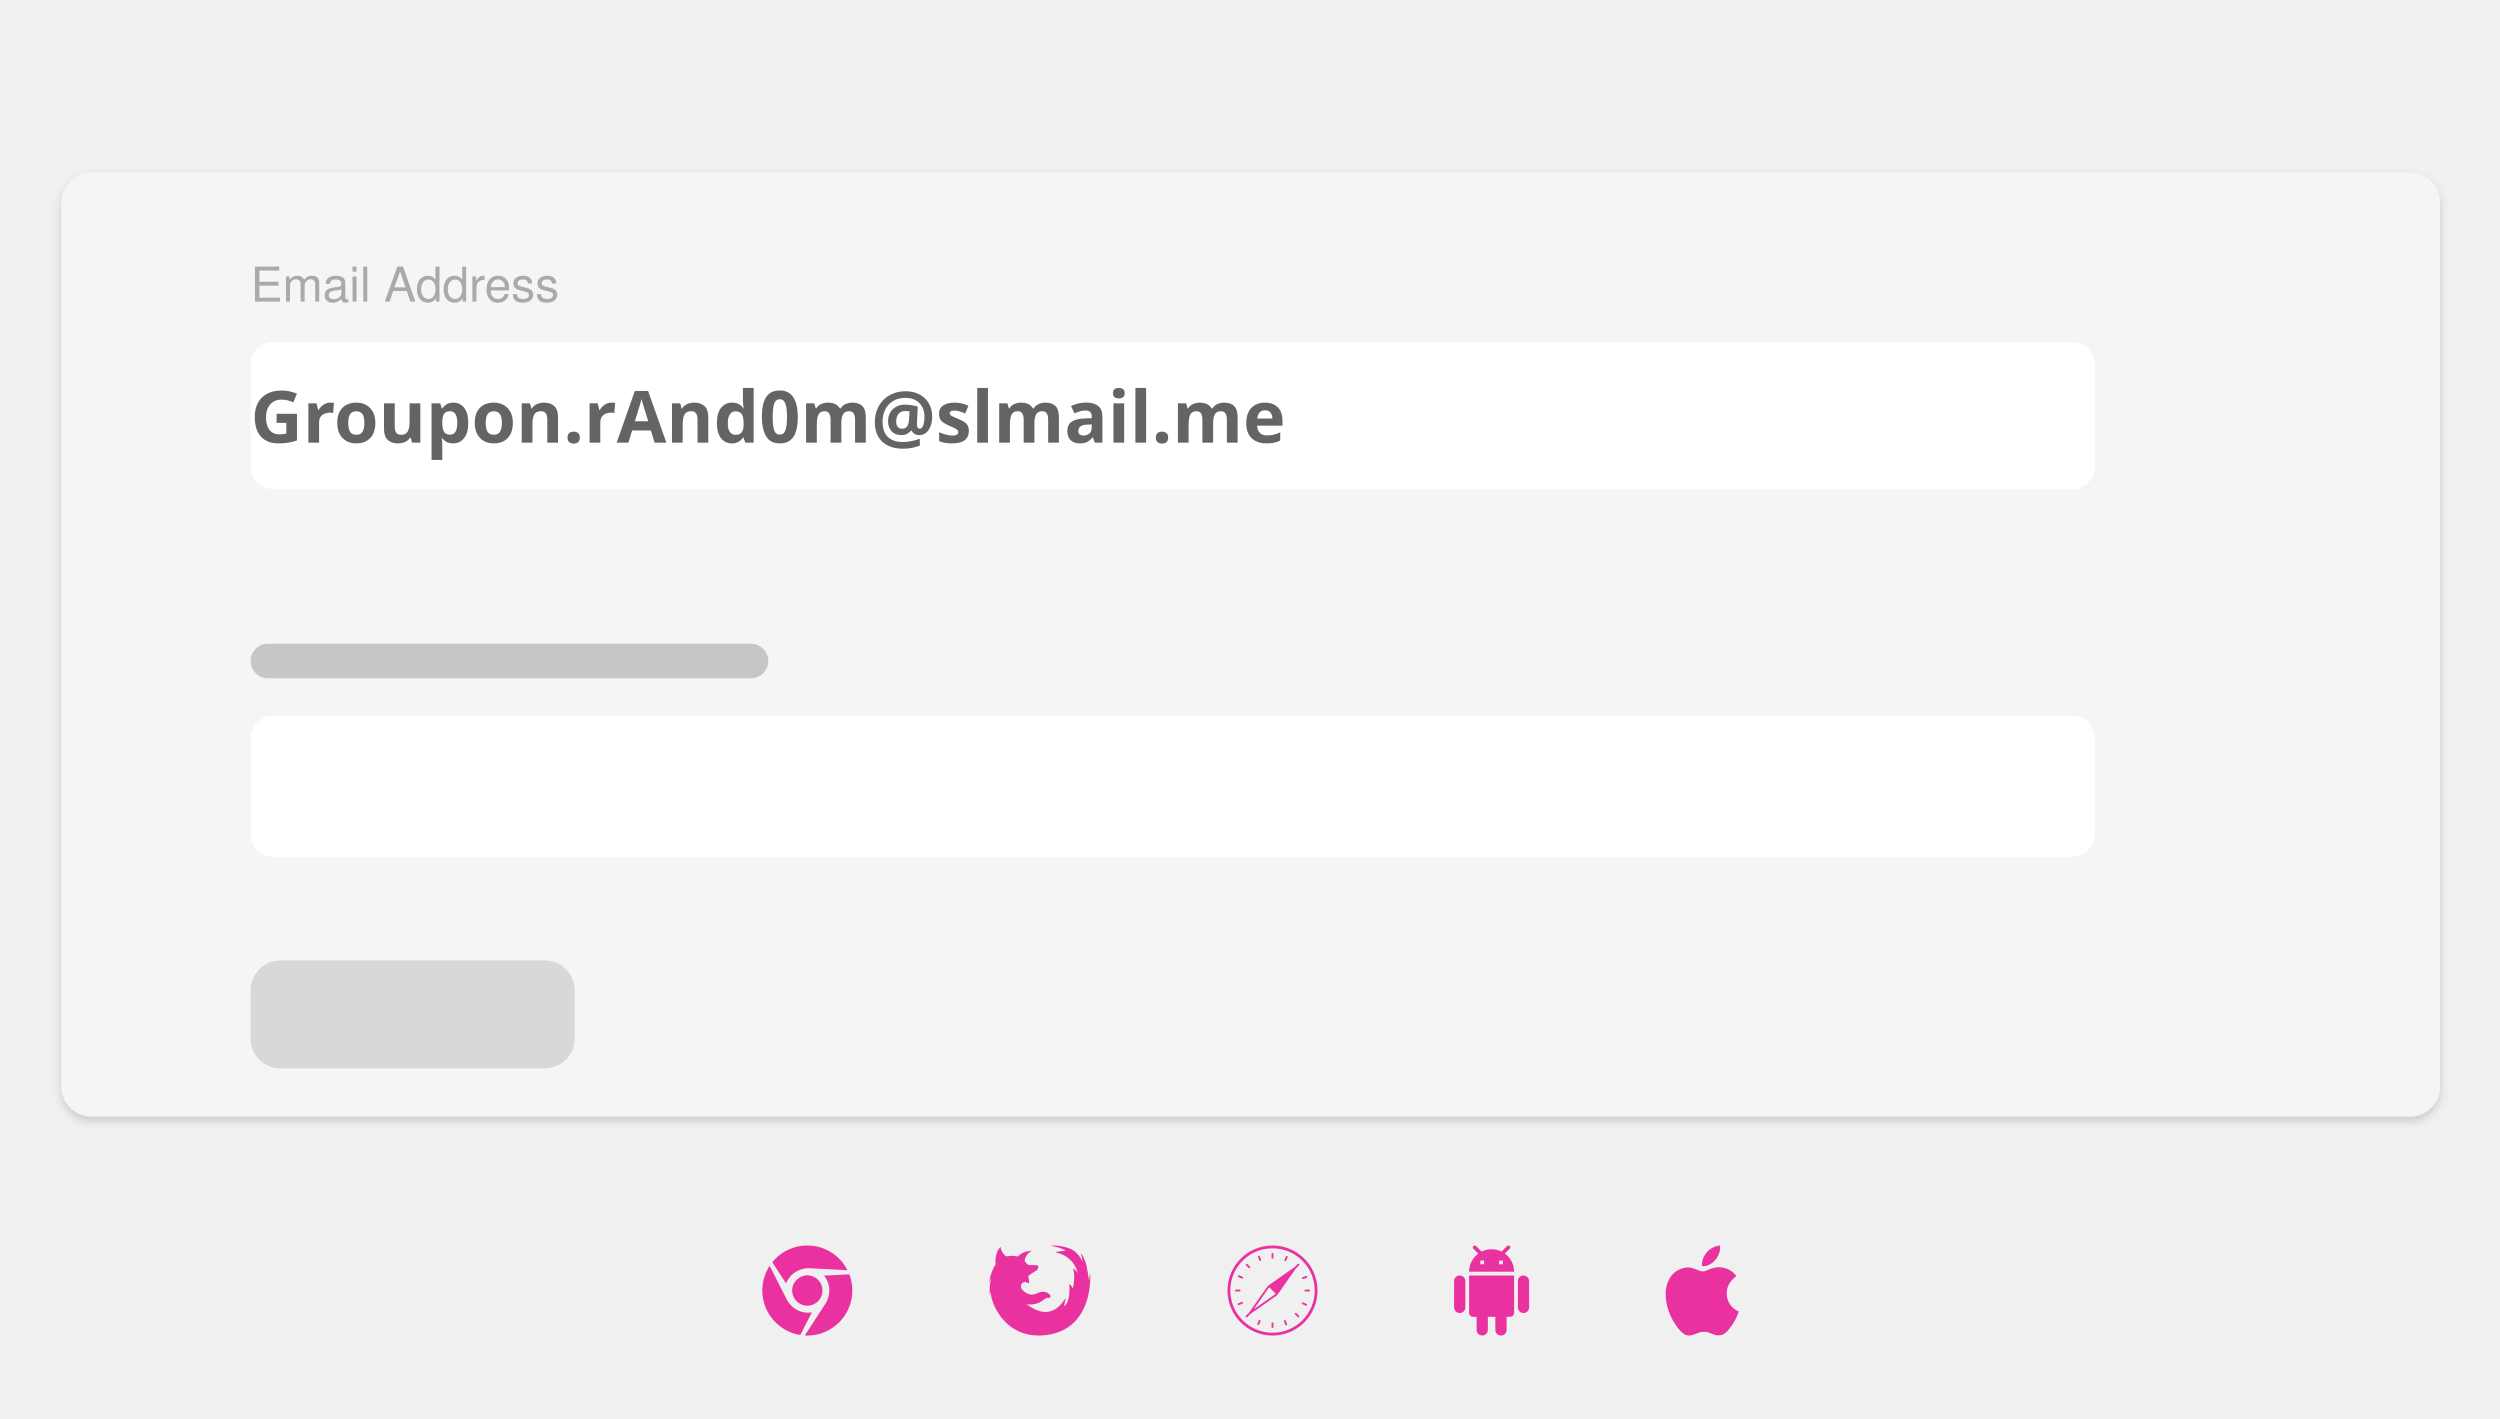
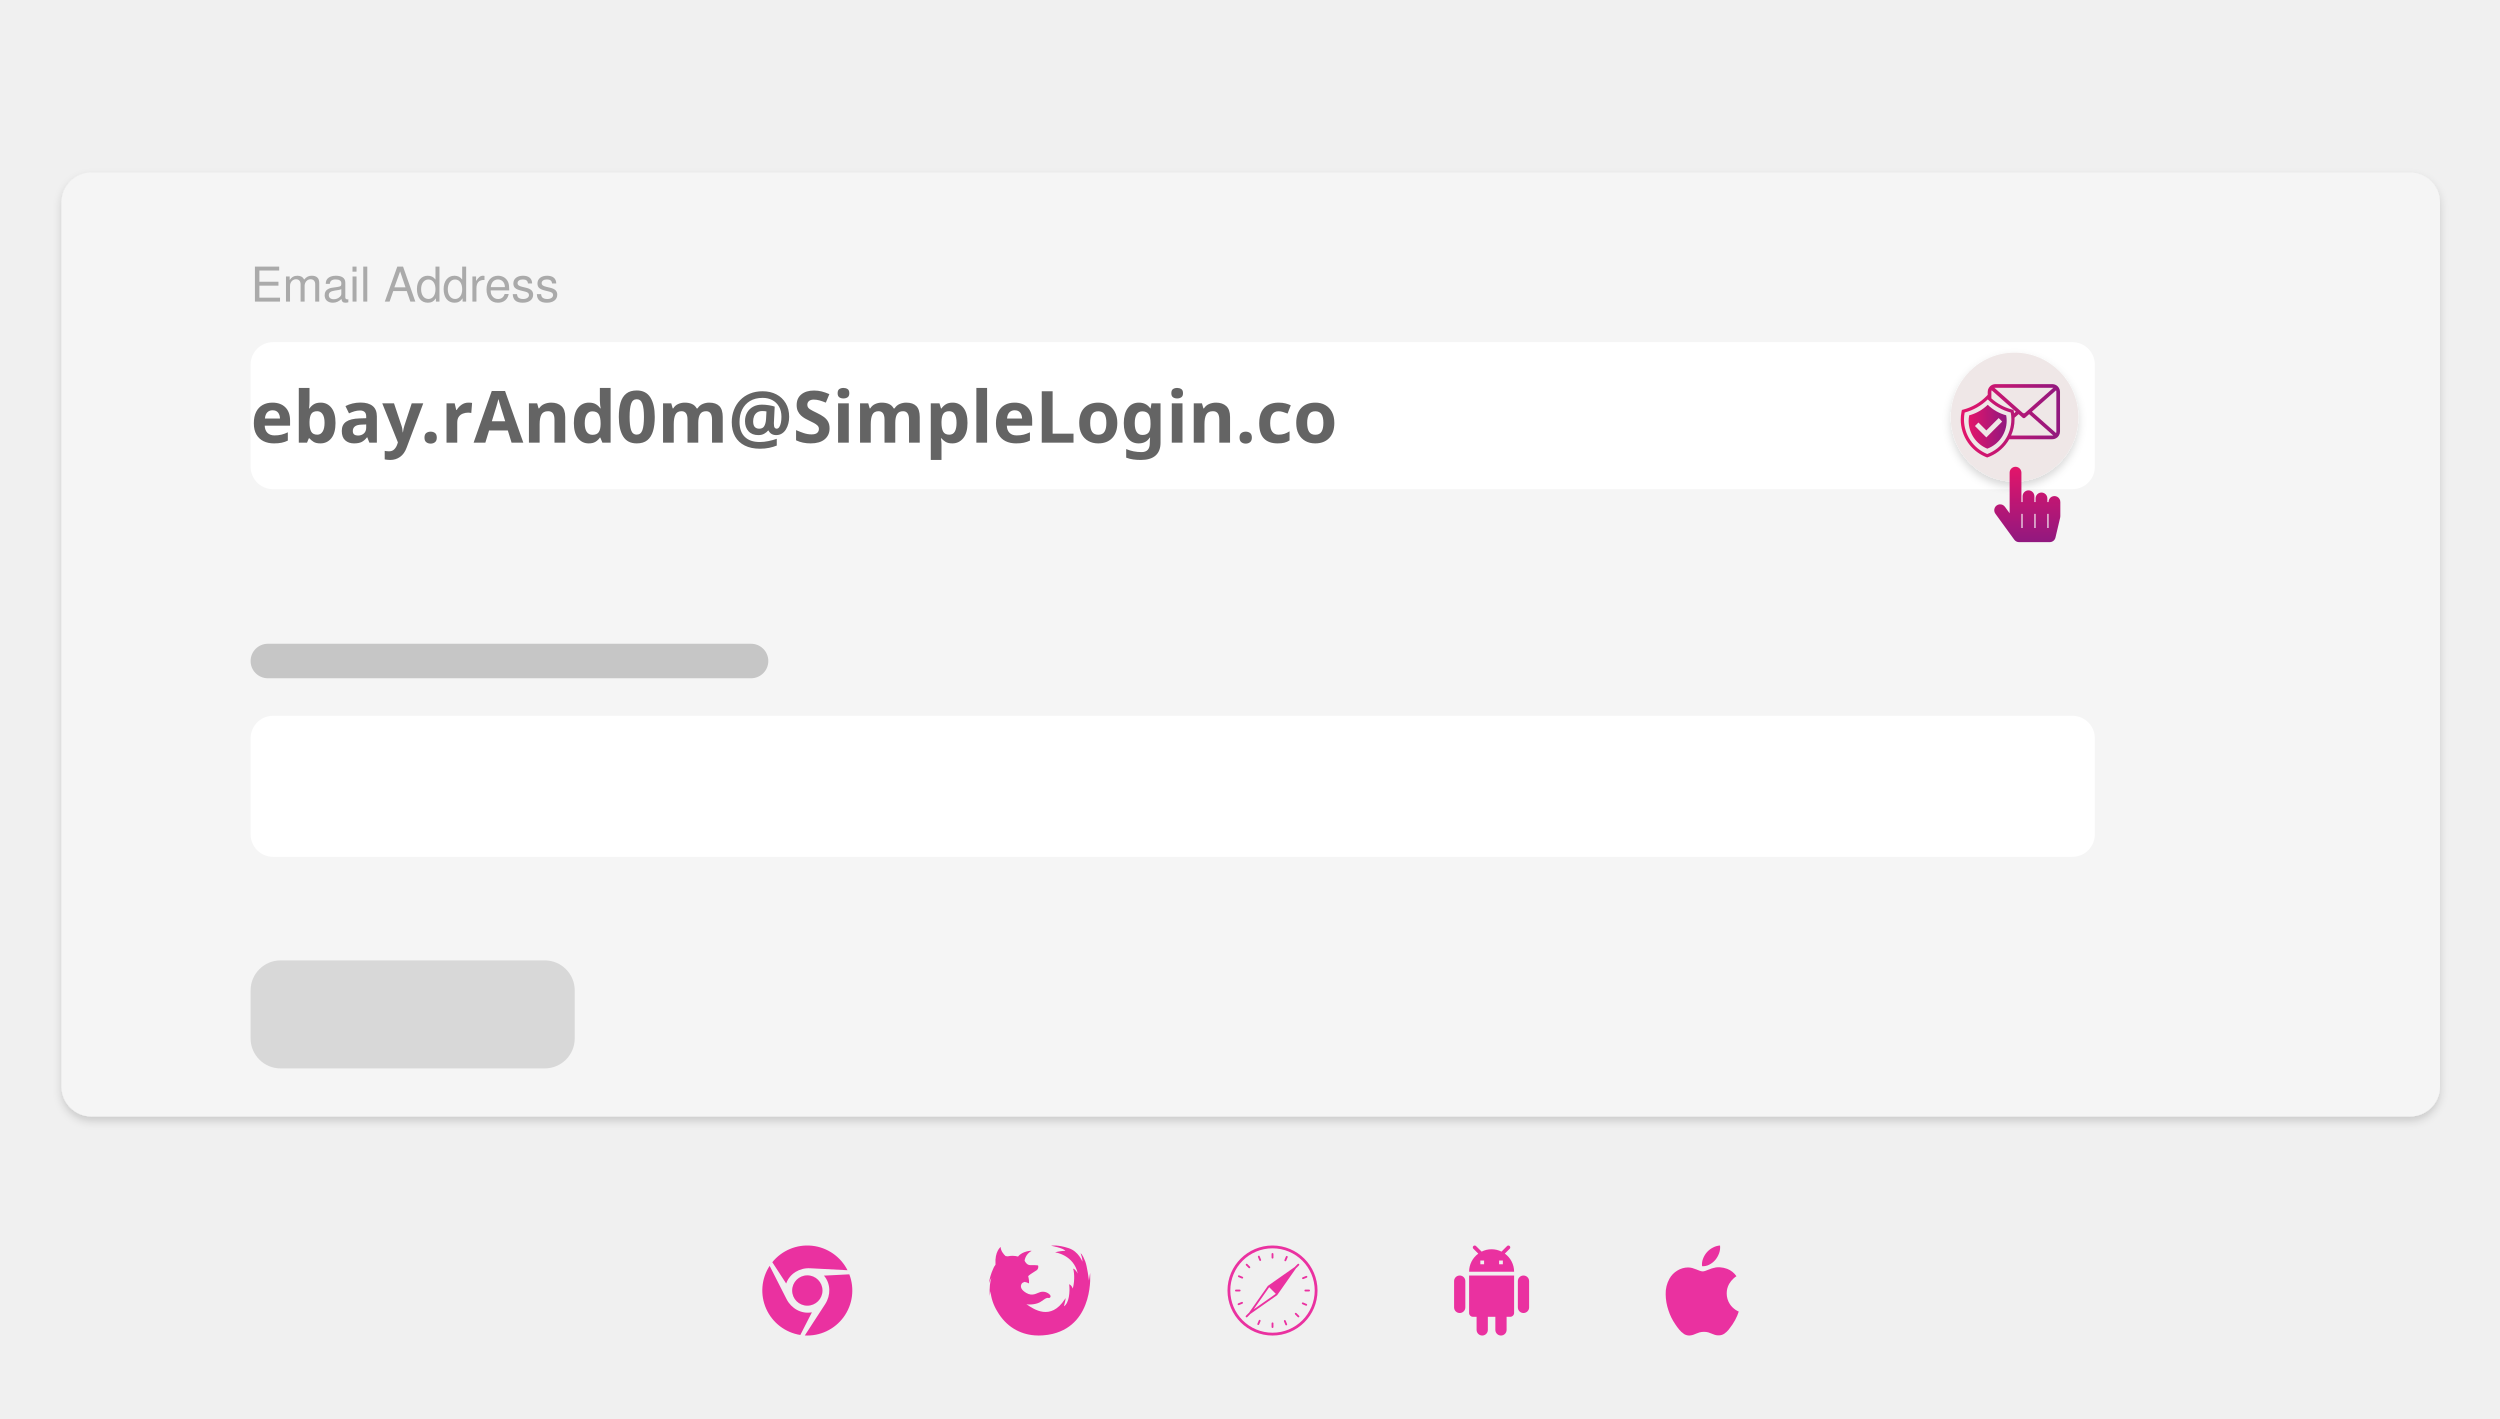
- <svg xmlns="http://www.w3.org/2000/svg" width="1666" height="945" viewBox="0 0 1666 945">
+ <svg xmlns="http://www.w3.org/2000/svg" xmlns:xlink="http://www.w3.org/1999/xlink" width="1666" height="945" viewBox="0 0 1666 945">
  <defs>
    <filter id="Rectangle_8" x="32" y="109" width="1603" height="647" filterUnits="userSpaceOnUse">
      <feOffset dy="3" input="SourceAlpha" />
      <feGaussianBlur stdDeviation="3" result="blur" />
      <feFlood flood-opacity="0.161" />
      <feComposite operator="in" in2="blur" />
      <feComposite in="SourceGraphic" />
    </filter>
+     <filter id="Ellipse_4" x="1291" y="229" width="103" height="104" filterUnits="userSpaceOnUse">
+       <feOffset dy="3" input="SourceAlpha" />
+       <feGaussianBlur stdDeviation="3" result="blur-2" />
+       <feFlood flood-opacity="0.161" />
+       <feComposite operator="in" in2="blur-2" />
+       <feComposite in="SourceGraphic" />
+     </filter>
+     <linearGradient id="linear-gradient" y1="0.5" x2="1" y2="0.5" gradientUnits="objectBoundingBox">
+       <stop offset="0" stop-color="#e3156a" />
+       <stop offset="1" stop-color="#91187f" />
+     </linearGradient>
+     <linearGradient id="linear-gradient-3" x1="0.5" y1="0" x2="0.5" y2="1" xlink:href="#linear-gradient" />
    <clipPath id="clip-how-it-work-1">
      <rect width="1666" height="945" />
    </clipPath>
  </defs>
  <g id="how-it-work-1" clip-path="url(#clip-how-it-work-1)">
    <g transform="matrix(1, 0, 0, 1, 0, 0)" filter="url(#Rectangle_8)">
      <rect id="Rectangle_8-2" data-name="Rectangle 8" width="1585" height="629" rx="20" transform="translate(41 115)" fill="#f5f5f5" />
    </g>
    <rect id="Rectangle_4" data-name="Rectangle 4" width="1229" height="98" rx="15" transform="translate(167 228)" fill="#fff" />
    <rect id="Rectangle_5" data-name="Rectangle 5" width="1229" height="94" rx="15" transform="translate(167 477)" fill="#fff" />
    <text id="Email_Address" data-name="Email Address" transform="translate(167 201)" fill="#aaa" font-size="32" font-family="Helvetica">
      <tspan x="0" y="0">Email Address</tspan>
    </text>
-     <text id="Groupon.rAnd0m_slmail.me" data-name="Groupon.rAnd0m@slmail.me" transform="translate(167 295)" fill="#646464" font-size="48" font-family="LucidaGrande-Bold, Lucida Grande" font-weight="700">
-       <tspan x="0" y="0">Groupon.rAnd0m@slmail.me</tspan>
+     <text id="ebay.rAnd0m_SimpleLogin.co" data-name="ebay.rAnd0m@SimpleLogin.co" transform="translate(167 295)" fill="#646464" font-size="48" font-family="LucidaGrande-Bold, Lucida Grande" font-weight="700">
+       <tspan x="0" y="0">ebay.rAnd0m@SimpleLogin.co</tspan>
    </text>
    <rect id="Rectangle_6" data-name="Rectangle 6" width="345" height="23" rx="11.5" transform="translate(167 429)" fill="#c6c6c6" />
    <rect id="Rectangle_7" data-name="Rectangle 7" width="216" height="72" rx="20" transform="translate(167 640)" fill="#d8d8d8" />
    <g id="Group_56" data-name="Group 56" transform="translate(-29 47)">
      <path id="Icon_metro-firefox" data-name="Icon metro-firefox" d="M70.02,21.919l-.782,5.019s-1.118-9.291-2.489-12.765c-2.1-5.322-3.035-5.28-3.041-5.272,1.407,3.576,1.152,5.5,1.152,5.5S62.367,7.6,55.776,5.441C48.474,3.048,44.524,3.7,44.068,3.826h-.2l.16.014-.005,0c.03.036,8.068,1.405,9.493,3.364a27.892,27.892,0,0,0-6.812.979c-.154.044,12.5,1.581,15.089,14.227,0,0-1.387-2.894-3.1-3.386,1.128,3.432.839,9.946-.236,13.183-.138.416-.28-1.8-2.4-2.754.678,4.858-.041,12.563-3.411,14.686-.263.165,2.113-7.606.478-4.6C43.711,53.972,32.583,46.2,27.58,42.779c2.564.558,7.431-.087,9.585-1.689l.008-.006c2.34-1.6,3.725-2.768,4.969-2.492s2.074-.971,1.107-2.08a6.448,6.448,0,0,0-6.5-1.805c-2.243.587-5.022,3.069-9.264.556-3.256-1.929-3.563-3.532-3.592-4.642a8.02,8.02,0,0,1,.3-1.1c.375-1.047,1.511-1.363,2.143-1.612a10,10,0,0,1,2.966,1.016c.013-.323.017-.751,0-1.237a3.166,3.166,0,0,0-.114-1.423,10.321,10.321,0,0,0-.445-2.025h0a.049.049,0,0,0,.024-.017l0,0a.091.091,0,0,0,.013-.031c.067-.3.793-.892,1.7-1.524.81-.566,1.761-1.167,2.511-1.633.664-.412,1.169-.718,1.276-.8l.143-.108.03-.023.019-.015a2.65,2.65,0,0,0,1-1.951s0-.005,0-.008c0-.033.006-.067.009-.1s0-.048,0-.072,0-.037,0-.056q0-.068,0-.136s0-.005,0-.008q0-.172-.007-.343a1.239,1.239,0,0,0-.02-.182l0-.009,0-.016q0-.014-.008-.028v0q-.005-.016-.011-.031h0c-.116-.271-.549-.373-2.338-.4h-.005c-.73-.012-1.685-.013-2.936-.008-2.193.009-3.406-2.144-3.793-2.977a8.8,8.8,0,0,1,4.581-6.44c.048-.027.038-.049-.018-.065.492-.3-5.953-.008-8.917,3.762a14.52,14.52,0,0,0-6.9-.146,8.075,8.075,0,0,1-1.414-.175C12.378,9.5,10.5,7.3,10.4,4.676l-.017.013c0-.025,0-.05,0-.075,0,0-4.005,3.078-3.406,11.47q0,.194-.008.387A10.51,10.51,0,0,0,5.3,19.45a35.7,35.7,0,0,0-2.728,9.366,22.423,22.423,0,0,1,1.668-3.751c-.819,2.508-1.462,6.409-1.084,12.26,0,0,.1-1.3.453-3.166A31.464,31.464,0,0,0,8.15,47.535c5.867,10.114,14.886,15.22,24.855,16a34.023,34.023,0,0,0,5.371.012c.166-.012.332-.024.5-.038a37.291,37.291,0,0,0,6.15-.948C73.07,55.785,70.02,21.919,70.02,21.919Z" transform="translate(685.429 779.349)" fill="#ea31a0" />
      <path id="Icon_awesome-chrome" data-name="Icon awesome-chrome" d="M15.907,25.906,6.665,11.7a30,30,0,0,1,50.106,5.335L31.936,15.732C24.908,15.321,18.218,19.277,15.907,25.906Zm3.98,4.657A10.113,10.113,0,1,0,30,20.45,10.109,10.109,0,0,0,19.887,30.563Zm38.093-10.79-16.9.871c4.585,5.359,4.657,13.089.8,19.016L28.319,60.515A30.009,30.009,0,0,0,57.981,19.773ZM16.174,36.321,4.887,14.123A30.015,30.015,0,0,0,25.343,60.189l7.706-15.1c-6.968,1.306-13.694-2.516-16.875-8.77Z" transform="translate(537 782.438)" fill="#ea31a0" />
      <path id="Icon_simple-safari" data-name="Icon simple-safari" d="M30,60A30,30,0,1,1,60,30,30,30,0,0,1,30,60Zm0-1.875A28.125,28.125,0,1,0,1.875,30,28.126,28.126,0,0,0,30,58.125ZM30,5a.625.625,0,0,1,.625.625v2.5a.625.625,0,0,1-1.25,0v-2.5A.625.625,0,0,1,30,5Zm0,46.25a.625.625,0,0,1,.625.625v2.5a.625.625,0,0,1-1.25,0v-2.5A.625.625,0,0,1,30,51.25ZM47.677,12.322a.625.625,0,0,1,0,.883l-1.767,1.77a.626.626,0,0,1-.885-.885l1.77-1.768A.625.625,0,0,1,47.677,12.322Zm-32.7,32.7a.625.625,0,0,1,0,.885L13.2,47.677a.625.625,0,1,1-.882-.882l1.767-1.77a.625.625,0,0,1,.885,0Zm-2.653-32.7a.625.625,0,0,1,.883,0l1.77,1.767a.626.626,0,1,1-.885.885l-1.768-1.77a.625.625,0,0,1,0-.882Zm32.7,32.7a.625.625,0,0,1,.885,0l1.767,1.77a.625.625,0,1,1-.882.882l-1.77-1.767a.625.625,0,0,1,0-.885ZM5,30a.625.625,0,0,1,.625-.625h2.5a.625.625,0,0,1,0,1.25h-2.5A.625.625,0,0,1,5,30Zm46.25,0a.625.625,0,0,1,.625-.625h2.5a.625.625,0,0,1,0,1.25h-2.5A.625.625,0,0,1,51.25,30ZM39.767,6.988a.625.625,0,0,1,.333.82l-.978,2.3a.625.625,0,1,1-1.15-.488l.975-2.3a.625.625,0,0,1,.82-.332ZM21.7,49.562a.625.625,0,0,1,.33.818l-.975,2.3a.625.625,0,0,1-1.15-.487l.975-2.3a.625.625,0,0,1,.82-.332Zm31.48-28.93a.625.625,0,0,1-.345.813l-2.318.937a.626.626,0,0,1-.47-1.16l2.317-.935a.625.625,0,0,1,.815.345ZM10.3,37.958a.625.625,0,0,1-.345.815l-2.318.935a.625.625,0,1,1-.47-1.157l2.317-.938a.625.625,0,0,1,.815.345ZM20.635,6.82a.625.625,0,0,1,.813.345l.937,2.317a.626.626,0,0,1-1.16.47L20.29,7.635a.625.625,0,0,1,.345-.815ZM37.96,49.7a.625.625,0,0,1,.815.345l.935,2.317a.625.625,0,1,1-1.157.47l-.938-2.317a.625.625,0,0,1,.345-.815ZM6.988,20.232a.625.625,0,0,1,.82-.332l2.3.977a.625.625,0,0,1-.488,1.15l-2.3-.975a.625.625,0,0,1-.332-.82ZM49.562,38.3a.625.625,0,0,1,.818-.33l2.3.975a.625.625,0,1,1-.487,1.15l-2.3-.975a.625.625,0,0,1-.332-.82ZM32.2,32.2l-4.4-4.4L17.448,42.55,32.195,32.195Zm15.48-19.875L33.092,33.092,12.322,47.677l14.585-20.77,20.77-14.585Z" transform="translate(847 783)" fill="#ea31a0" />
      <path id="Icon_material-android" data-name="Icon material-android" d="M13,45a2.507,2.507,0,0,0,2.5,2.5H18v8.75a3.75,3.75,0,0,0,7.5,0V47.5h5v8.75a3.75,3.75,0,0,0,7.5,0V47.5h2.5A2.507,2.507,0,0,0,43,45V20H13ZM6.75,20A3.745,3.745,0,0,0,3,23.75v17.5a3.75,3.75,0,0,0,7.5,0V23.75A3.745,3.745,0,0,0,6.75,20Zm42.5,0a3.745,3.745,0,0,0-3.75,3.75v17.5a3.75,3.75,0,0,0,7.5,0V23.75A3.745,3.745,0,0,0,49.25,20ZM36.825,5.4l3.25-3.25a1.238,1.238,0,0,0,0-1.775,1.238,1.238,0,0,0-1.775,0l-3.7,3.7A14.6,14.6,0,0,0,28,2.5a14.809,14.809,0,0,0-6.65,1.575L17.625.375a1.238,1.238,0,0,0-1.775,0,1.238,1.238,0,0,0,0,1.775l3.275,3.275A14.958,14.958,0,0,0,13,17.5H43A14.914,14.914,0,0,0,36.825,5.4ZM23,12.5H20.5V10H23Zm12.5,0H33V10h2.5Z" transform="translate(995 783)" fill="#ea31a0" />
      <path id="Icon_simple-apple" data-name="Icon simple-apple" d="M15.441,58.842a13.437,13.437,0,0,1-3.108-2.873,38.539,38.539,0,0,1-2.658-3.633,35.142,35.142,0,0,1-4.447-9.085A34.161,34.161,0,0,1,3.37,32.39a20.188,20.188,0,0,1,2.5-10.219,14.442,14.442,0,0,1,5.247-5.452,13.991,13.991,0,0,1,7.1-2.1,11.717,11.717,0,0,1,2.823.375c.725.2,1.6.525,2.673.924,1.374.525,2.124.85,2.374.924a5.853,5.853,0,0,0,2,.425,5.98,5.98,0,0,0,1.612-.325c.362-.125,1.049-.35,2.024-.775.964-.35,1.729-.65,2.336-.874a20.851,20.851,0,0,1,2.623-.65,12.383,12.383,0,0,1,2.868-.125A17.015,17.015,0,0,1,44.4,15.569a13.076,13.076,0,0,1,6.139,4.9,12.3,12.3,0,0,0-1.811,1.374,15.3,15.3,0,0,0-3.073,3.76,12.741,12.741,0,0,0-1.609,6.3,12.9,12.9,0,0,0,2.1,7.146,13.319,13.319,0,0,0,3.833,3.838,9.821,9.821,0,0,0,2.1,1.124c-.3.937-.63,1.849-1.012,2.748a35.452,35.452,0,0,1-3.123,5.772c-1.079,1.574-1.929,2.748-2.573,3.523a13.93,13.93,0,0,1-2.948,2.741,6.564,6.564,0,0,1-3.628,1.089,8.044,8.044,0,0,1-2.583-.317c-.725-.237-1.439-.5-2.139-.807A17.34,17.34,0,0,0,31.8,57.9a11.292,11.292,0,0,0-2.908-.367A11.66,11.66,0,0,0,26,57.9a18.007,18.007,0,0,0-2.266.812c-1.049.437-1.736.725-2.136.85A11.17,11.17,0,0,1,19.121,60a6.87,6.87,0,0,1-3.713-1.124ZM32.566,12.719a9.305,9.305,0,0,1-4.93,1.089,10.019,10.019,0,0,1,.675-5.09,13.758,13.758,0,0,1,2.5-4.2,13.514,13.514,0,0,1,4.073-3.148A11.586,11.586,0,0,1,39.6,0,11.358,11.358,0,0,1,38.98,5.17a14.837,14.837,0,0,1-2.5,4.4,12.6,12.6,0,0,1-3.963,3.148Z" transform="translate(1135.63 783.001)" fill="#ea31a0" />
    </g>
+     <g transform="matrix(1, 0, 0, 1, 0, 0)" filter="url(#Ellipse_4)">
+       <ellipse id="Ellipse_4-2" data-name="Ellipse 4" cx="42.5" cy="43" rx="42.5" ry="43" transform="translate(1300 235)" fill="#efe7e7" />
+     </g>
+     <g id="Group_55" data-name="Group 55" transform="translate(1306.645 256)">
+       <g id="Group_45" data-name="Group 45" transform="translate(0 0)">
+         <g id="Group_42" data-name="Group 42" transform="translate(5.255 13.753)">
+           <path id="Path_170" data-name="Path 170" d="M-1498.69,840.757a28.241,28.241,0,0,1-12.3-7.015,28.26,28.26,0,0,1-12.366,7.032,20.023,20.023,0,0,0-.355,3.762,20.01,20.01,0,0,0,12.444,18.443,19.928,19.928,0,0,0,12.9-18.625A20.1,20.1,0,0,0-1498.69,840.757Zm-13.237,14.721h0l-7.586-7.586,2.332-2.338,5.258,5.257,8.222-8.225,2.335,2.335Zm13.237-14.721a28.241,28.241,0,0,1-12.3-7.015,28.26,28.26,0,0,1-12.366,7.032,20.023,20.023,0,0,0-.355,3.762,20.01,20.01,0,0,0,12.444,18.443,19.928,19.928,0,0,0,12.9-18.625A20.1,20.1,0,0,0-1498.69,840.757Zm-13.237,14.721h0l-7.586-7.586,2.332-2.338,5.258,5.257,8.222-8.225,2.335,2.335Zm.933-21.736a28.26,28.26,0,0,1-12.366,7.032,20.023,20.023,0,0,0-.355,3.762,20.01,20.01,0,0,0,12.444,18.443,19.928,19.928,0,0,0,12.9-18.625,20.1,20.1,0,0,0-.324-3.6A28.241,28.241,0,0,1-1510.994,833.742Zm-.933,21.736h0l-7.586-7.586,2.332-2.338,5.258,5.257,8.222-8.225,2.335,2.335Zm13.237-14.721a28.241,28.241,0,0,1-12.3-7.015,28.26,28.26,0,0,1-12.366,7.032,20.023,20.023,0,0,0-.355,3.762,20.01,20.01,0,0,0,12.444,18.443,19.928,19.928,0,0,0,12.9-18.625A20.1,20.1,0,0,0-1498.69,840.757Zm-13.237,14.721h0l-7.586-7.586,2.332-2.338,5.258,5.257,8.222-8.225,2.335,2.335Zm13.237-14.721a28.241,28.241,0,0,1-12.3-7.015,28.26,28.26,0,0,1-12.366,7.032,20.023,20.023,0,0,0-.355,3.762,20.01,20.01,0,0,0,12.444,18.443,19.928,19.928,0,0,0,12.9-18.625A20.1,20.1,0,0,0-1498.69,840.757Zm-13.237,14.721h0l-7.586-7.586,2.332-2.338,5.258,5.257,8.222-8.225,2.335,2.335Z" transform="translate(1523.715 -833.742)" fill="url(#linear-gradient)" />
+         </g>
+         <g id="Group_44" data-name="Group 44">
+           <g id="Group_43" data-name="Group 43">
+             <path id="Path_171" data-name="Path 171" d="M-1463,823.938a5.253,5.253,0,0,0-.762-.96c-.089-.09-.184-.175-.28-.258a5.057,5.057,0,0,0-3.012-1.223h-38.57a5.059,5.059,0,0,0-3.012,1.223,2.673,2.673,0,0,0-.276.258,4.961,4.961,0,0,0-.763.953,5.1,5.1,0,0,0-.756,2.68v2.01l-.639.659-.111.117a33,33,0,0,1-15.347,8.991c-.147.042-.3.079-.447.117l-.651.161-.144.653c-.05.236-.1.475-.146.715a27.008,27.008,0,0,0-.48,5.073,26.739,26.739,0,0,0,4.842,15.4,26.84,26.84,0,0,0,11.227,9.234c.386.171.776.332,1.172.485l.373.144.375-.137c.51-.181,1.012-.38,1.509-.588a26.925,26.925,0,0,0,12.823-11.442h28.708a5.08,5.08,0,0,0,3.309-1.221c.1-.085.2-.171.291-.266a5.334,5.334,0,0,0,.763-.958,5.087,5.087,0,0,0,.756-2.677V826.611A5.123,5.123,0,0,0-1463,823.938Zm-42.584,0c.089-.006.179-.01.271-.01h37.948c.092,0,.181,0,.27.01h.4l-.065.059-18.783,16.618a1.2,1.2,0,0,1-1.587,0L-1505.912,824l-.065-.059Zm-2.4,2.67a2.626,2.626,0,0,1,.2-1.012l16.1,14.253-1.149,1.015q-.088-.595-.206-1.18c-.02-.127-.044-.249-.072-.376l-.139-.659-.654-.161c-.157-.041-.314-.078-.472-.12a33.077,33.077,0,0,1-13.61-7.388Zm-2.765,41.456a24.921,24.921,0,0,1-15.487-22.959,24.9,24.9,0,0,1,.445-4.68,35.118,35.118,0,0,0,15.387-8.756,35.125,35.125,0,0,0,15.313,8.735,24.853,24.853,0,0,1,.406,4.479A24.81,24.81,0,0,1-1510.753,868.066Zm15.914-12.311a26.769,26.769,0,0,0,2.305-10.871c0-.336-.007-.667-.021-1l2.71-2.4,2.715,2.4a1.2,1.2,0,0,0,1.587,0l2.714-2.4,16.058,14.2.075.069Zm30.146-2.677a2.621,2.621,0,0,1-.2,1.009l-16.092-14.236,16.1-14.243a2.639,2.639,0,0,1,.194,1Z" transform="translate(1528.394 -821.497)" fill="url(#linear-gradient)" />
+           </g>
+         </g>
+       </g>
+     </g>
+     <path id="Icon_awesome-hand-pointer" data-name="Icon awesome-hand-pointer" d="M44,23.571V33a3.927,3.927,0,0,1-.1.9L40.753,47.257a3.929,3.929,0,0,1-3.824,3.029H16.5a3.929,3.929,0,0,1-3.177-1.618L.752,31.382a3.929,3.929,0,1,1,6.354-4.621l3.108,4.274V3.929a3.929,3.929,0,0,1,7.857,0V23.571h.786V19.643a3.929,3.929,0,0,1,7.857,0v3.929H27.5V21.214a3.929,3.929,0,1,1,7.857,0v2.357h.786a3.929,3.929,0,1,1,7.857,0ZM18.857,31.429h-.786v9.429h.786Zm8.643,0h-.786v9.429H27.5Zm8.643,0h-.786v9.429h.786Z" transform="translate(1329 311)" fill="url(#linear-gradient-3)" />
  </g>
</svg>
